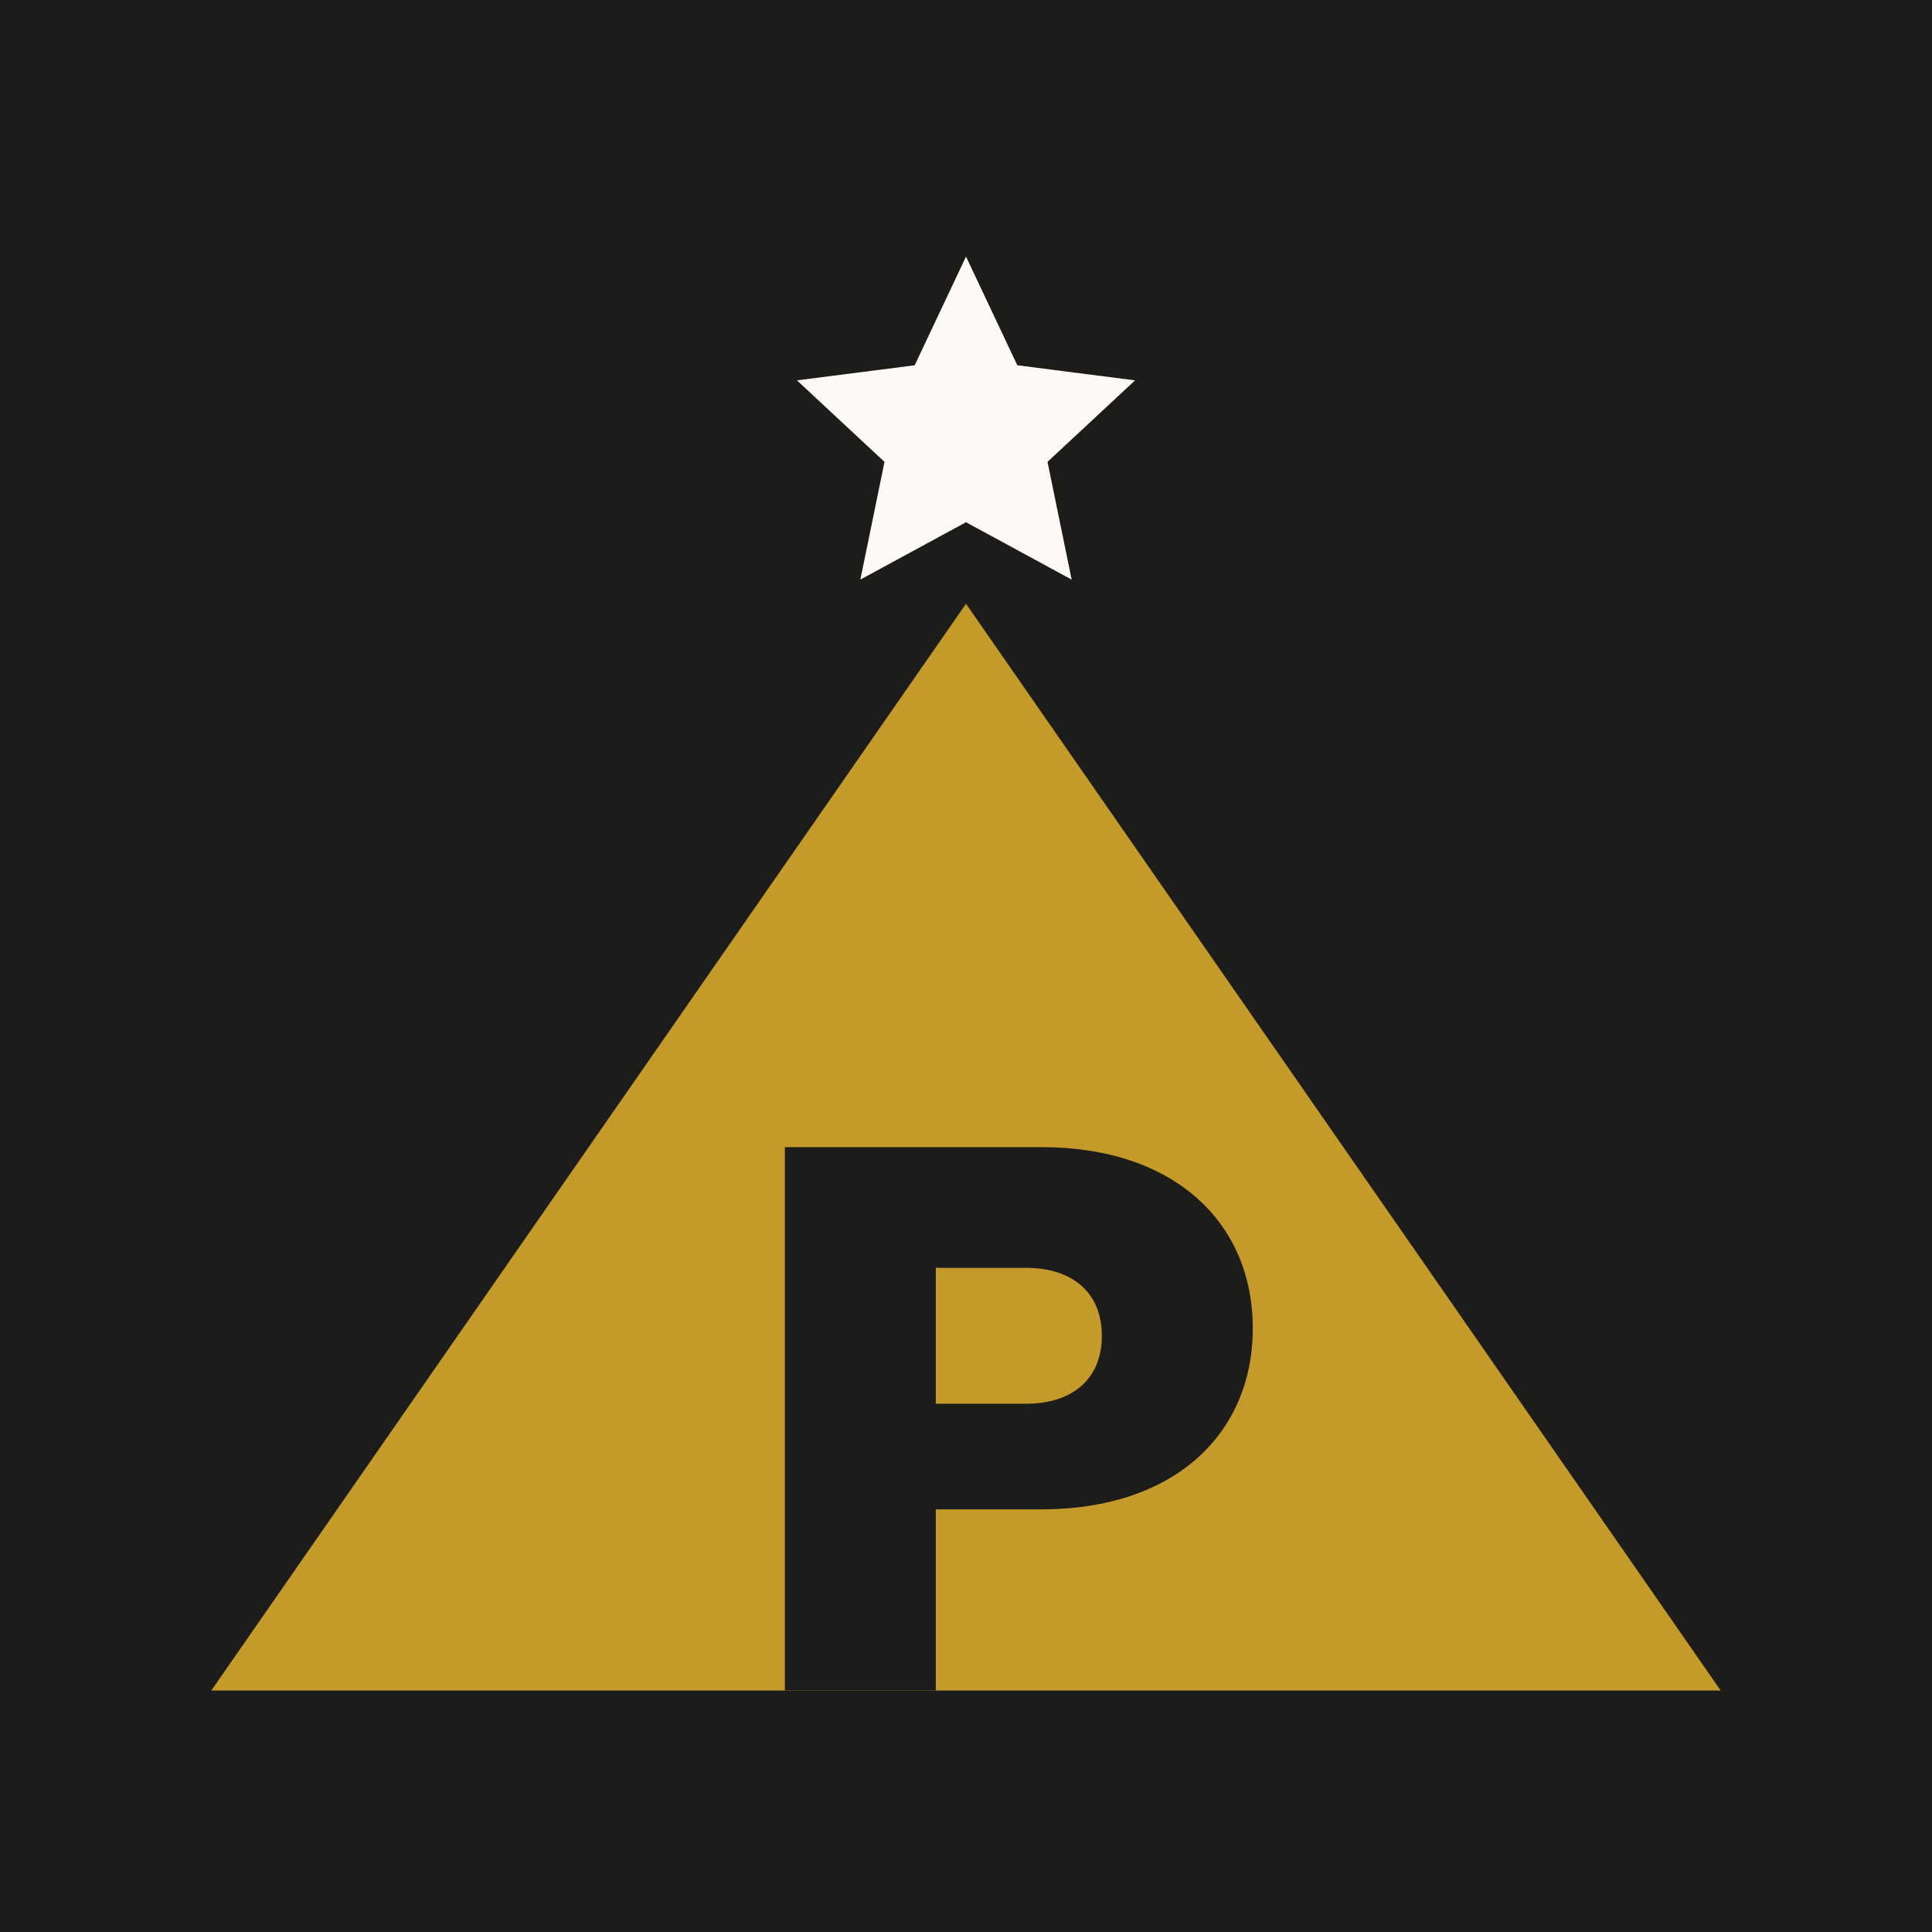
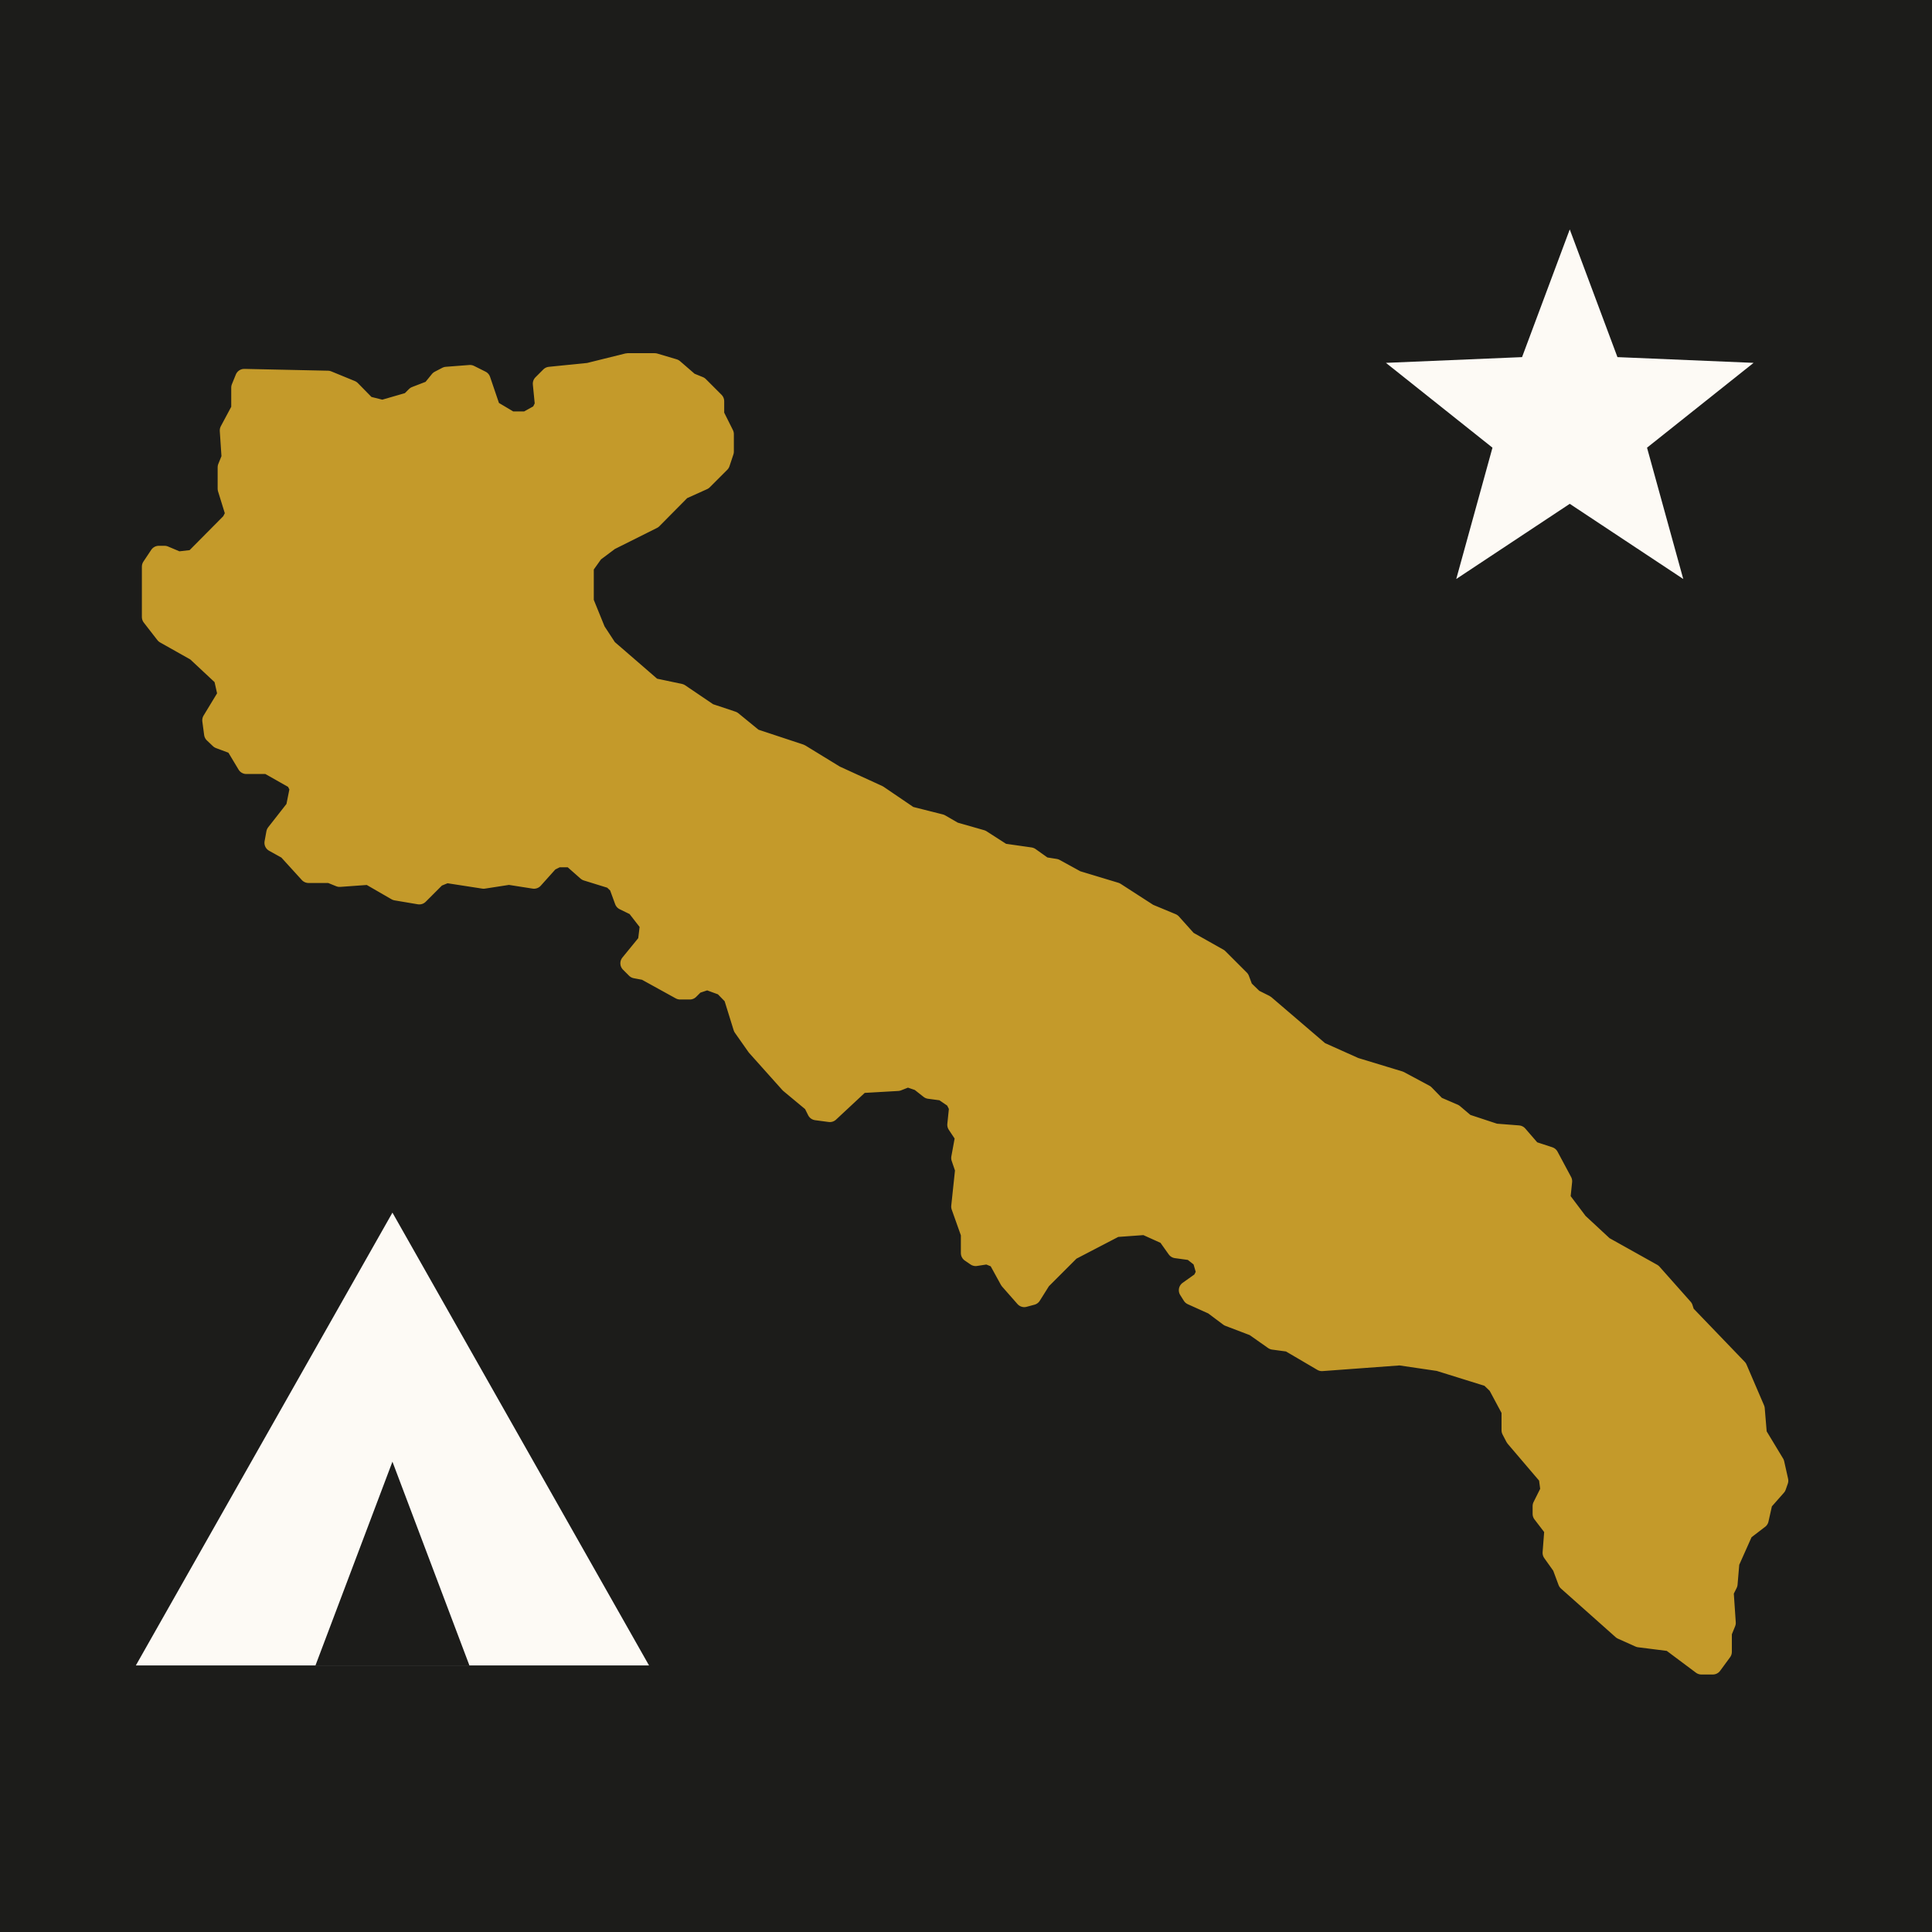
<svg xmlns="http://www.w3.org/2000/svg" viewBox="0 0 64 64">
  <rect width="64" height="64" fill="#1C1C1A" />
-   <path d="M32 8.5l1.7 3.6 3.9.5-2.9 2.7.8 3.9-3.5-1.9-3.5 1.9.8-3.9-2.9-2.7 3.9-.5z" fill="#FDFAF5" />
-   <path d="M32 20L57 56H7z" fill="#C49A2A" />
-   <path fill="#1C1C1A" fill-rule="evenodd" d="M26 38h8.5c4.4 0 7 2.5 7 6s-2.6 6-7 6H31v6h-5zM31 42v4.5h3c1.5 0 2.5-.8 2.5-2.250S35.500 42 34 42z" />
+   <path d="M8.09 12.52 L7.96 12.84 L7.96 13.55 L7.58 14.26 L7.64 15.16 L7.51 15.48 L7.51 16.19 L7.77 17.03 L7.64 17.28 L6.42 18.51 L5.90 18.57 L5.45 18.38 L5.26 18.38 L5.00 18.77 L5.00 20.44 L5.45 21.02 L6.48 21.60 L7.38 22.44 L7.51 23.02 L7.00 23.86 L7.06 24.31 L7.26 24.50 L7.77 24.69 L8.16 25.34 L8.87 25.34 L9.77 25.85 L9.90 26.11 L9.77 26.76 L9.12 27.59 L9.06 27.92 L9.51 28.17 L10.22 28.95 L10.93 28.95 L11.25 29.08 L12.22 29.01 L13.12 29.53 L13.89 29.66 L14.47 29.08 L14.79 28.95 L16.02 29.14 L16.86 29.01 L17.69 29.14 L18.21 28.56 L18.47 28.43 L18.92 28.43 L19.43 28.88 L20.27 29.14 L20.47 29.33 L20.66 29.85 L21.05 30.04 L21.50 30.62 L21.43 31.20 L20.85 31.91 L21.05 32.11 L21.37 32.17 L22.53 32.81 L22.85 32.81 L23.04 32.62 L23.43 32.49 L23.95 32.68 L24.27 33.01 L24.59 34.04 L25.04 34.68 L26.14 35.91 L26.91 36.55 L27.04 36.81 L27.49 36.87 L28.52 35.91 L29.74 35.84 L30.07 35.71 L30.45 35.84 L30.78 36.10 L31.23 36.16 L31.61 36.42 L31.74 36.68 L31.68 37.26 L31.94 37.65 L31.81 38.36 L31.94 38.74 L31.81 39.97 L32.13 40.87 L32.13 41.51 L32.32 41.64 L32.71 41.58 L33.03 41.71 L33.42 42.42 L33.93 43.00 L34.19 42.93 L34.51 42.42 L35.48 41.45 L36.96 40.68 L37.93 40.61 L38.64 40.93 L38.96 41.38 L39.47 41.45 L39.80 41.71 L39.93 42.16 L39.80 42.42 L39.35 42.74 L39.47 42.93 L40.18 43.25 L40.70 43.64 L41.54 43.96 L42.18 44.41 L42.70 44.48 L43.79 45.12 L46.37 44.93 L47.66 45.12 L49.33 45.64 L49.59 45.89 L50.04 46.73 L50.04 47.38 L50.17 47.63 L51.27 48.92 L51.33 49.37 L51.07 49.89 L51.07 50.15 L51.46 50.66 L51.40 51.44 L51.72 51.89 L51.91 52.40 L53.72 54.01 L54.30 54.27 L55.33 54.40 L56.36 55.17 L56.74 55.17 L57.07 54.72 L57.07 54.08 L57.20 53.76 L57.13 52.73 L57.26 52.47 L57.32 51.76 L57.78 50.73 L58.29 50.34 L58.42 49.76 L58.87 49.25 L58.94 49.05 L58.81 48.47 L58.23 47.51 L58.16 46.67 L57.58 45.32 L55.84 43.51 L55.78 43.32 L54.75 42.16 L53.14 41.26 L52.30 40.48 L51.72 39.71 L51.78 39.13 L51.33 38.29 L50.75 38.10 L50.30 37.58 L49.53 37.52 L48.56 37.20 L48.17 36.87 L47.59 36.62 L47.21 36.23 L46.37 35.78 L44.89 35.33 L43.73 34.81 L41.92 33.26 L41.54 33.07 L41.21 32.75 L41.09 32.43 L40.38 31.72 L39.35 31.14 L38.83 30.56 L38.06 30.24 L36.96 29.53 L35.67 29.14 L34.96 28.75 L34.58 28.69 L34.13 28.37 L33.22 28.24 L32.52 27.79 L31.61 27.53 L31.16 27.27 L30.13 27.01 L29.10 26.31 L27.68 25.66 L26.52 24.95 L24.98 24.44 L24.27 23.86 L23.49 23.60 L22.53 22.95 L21.63 22.76 L20.14 21.47 L19.76 20.89 L19.37 19.93 L19.37 18.77 L19.69 18.32 L20.21 17.93 L21.63 17.22 L22.59 16.25 L23.30 15.93 L23.88 15.35 L24.01 14.96 L24.01 14.38 L23.69 13.74 L23.69 13.29 L23.17 12.77 L22.85 12.64 L22.33 12.19 L21.69 12.00 L20.79 12.00 L19.50 12.32 L18.21 12.45 L17.95 12.71 L18.02 13.42 L17.89 13.68 L17.44 13.93 L16.92 13.93 L16.28 13.55 L15.95 12.58 L15.57 12.39 L14.79 12.45 L14.54 12.58 L14.28 12.90 L13.76 13.10 L13.57 13.29 L12.67 13.55 L12.15 13.42 L11.64 12.90 L10.86 12.58Z" fill="#C49A2A" stroke="#C49A2A" stroke-width=".6" stroke-linejoin="round" />
+   <path d="M13.00 40.17L21.50 55.17H4.50Z" fill="#FDFAF5" />
+   <path d="M13.00 48.42L15.55 55.17H10.45Z" fill="#1C1C1A" />
+   <path d="M52.00 7.60 L53.58 11.83 L58.09 12.02 L54.56 14.83 L55.76 19.18 L52.00 16.69 L48.24 19.18 L49.44 14.83 L45.91 12.02 L50.42 11.83Z" fill="#FDFAF5" />
</svg>
